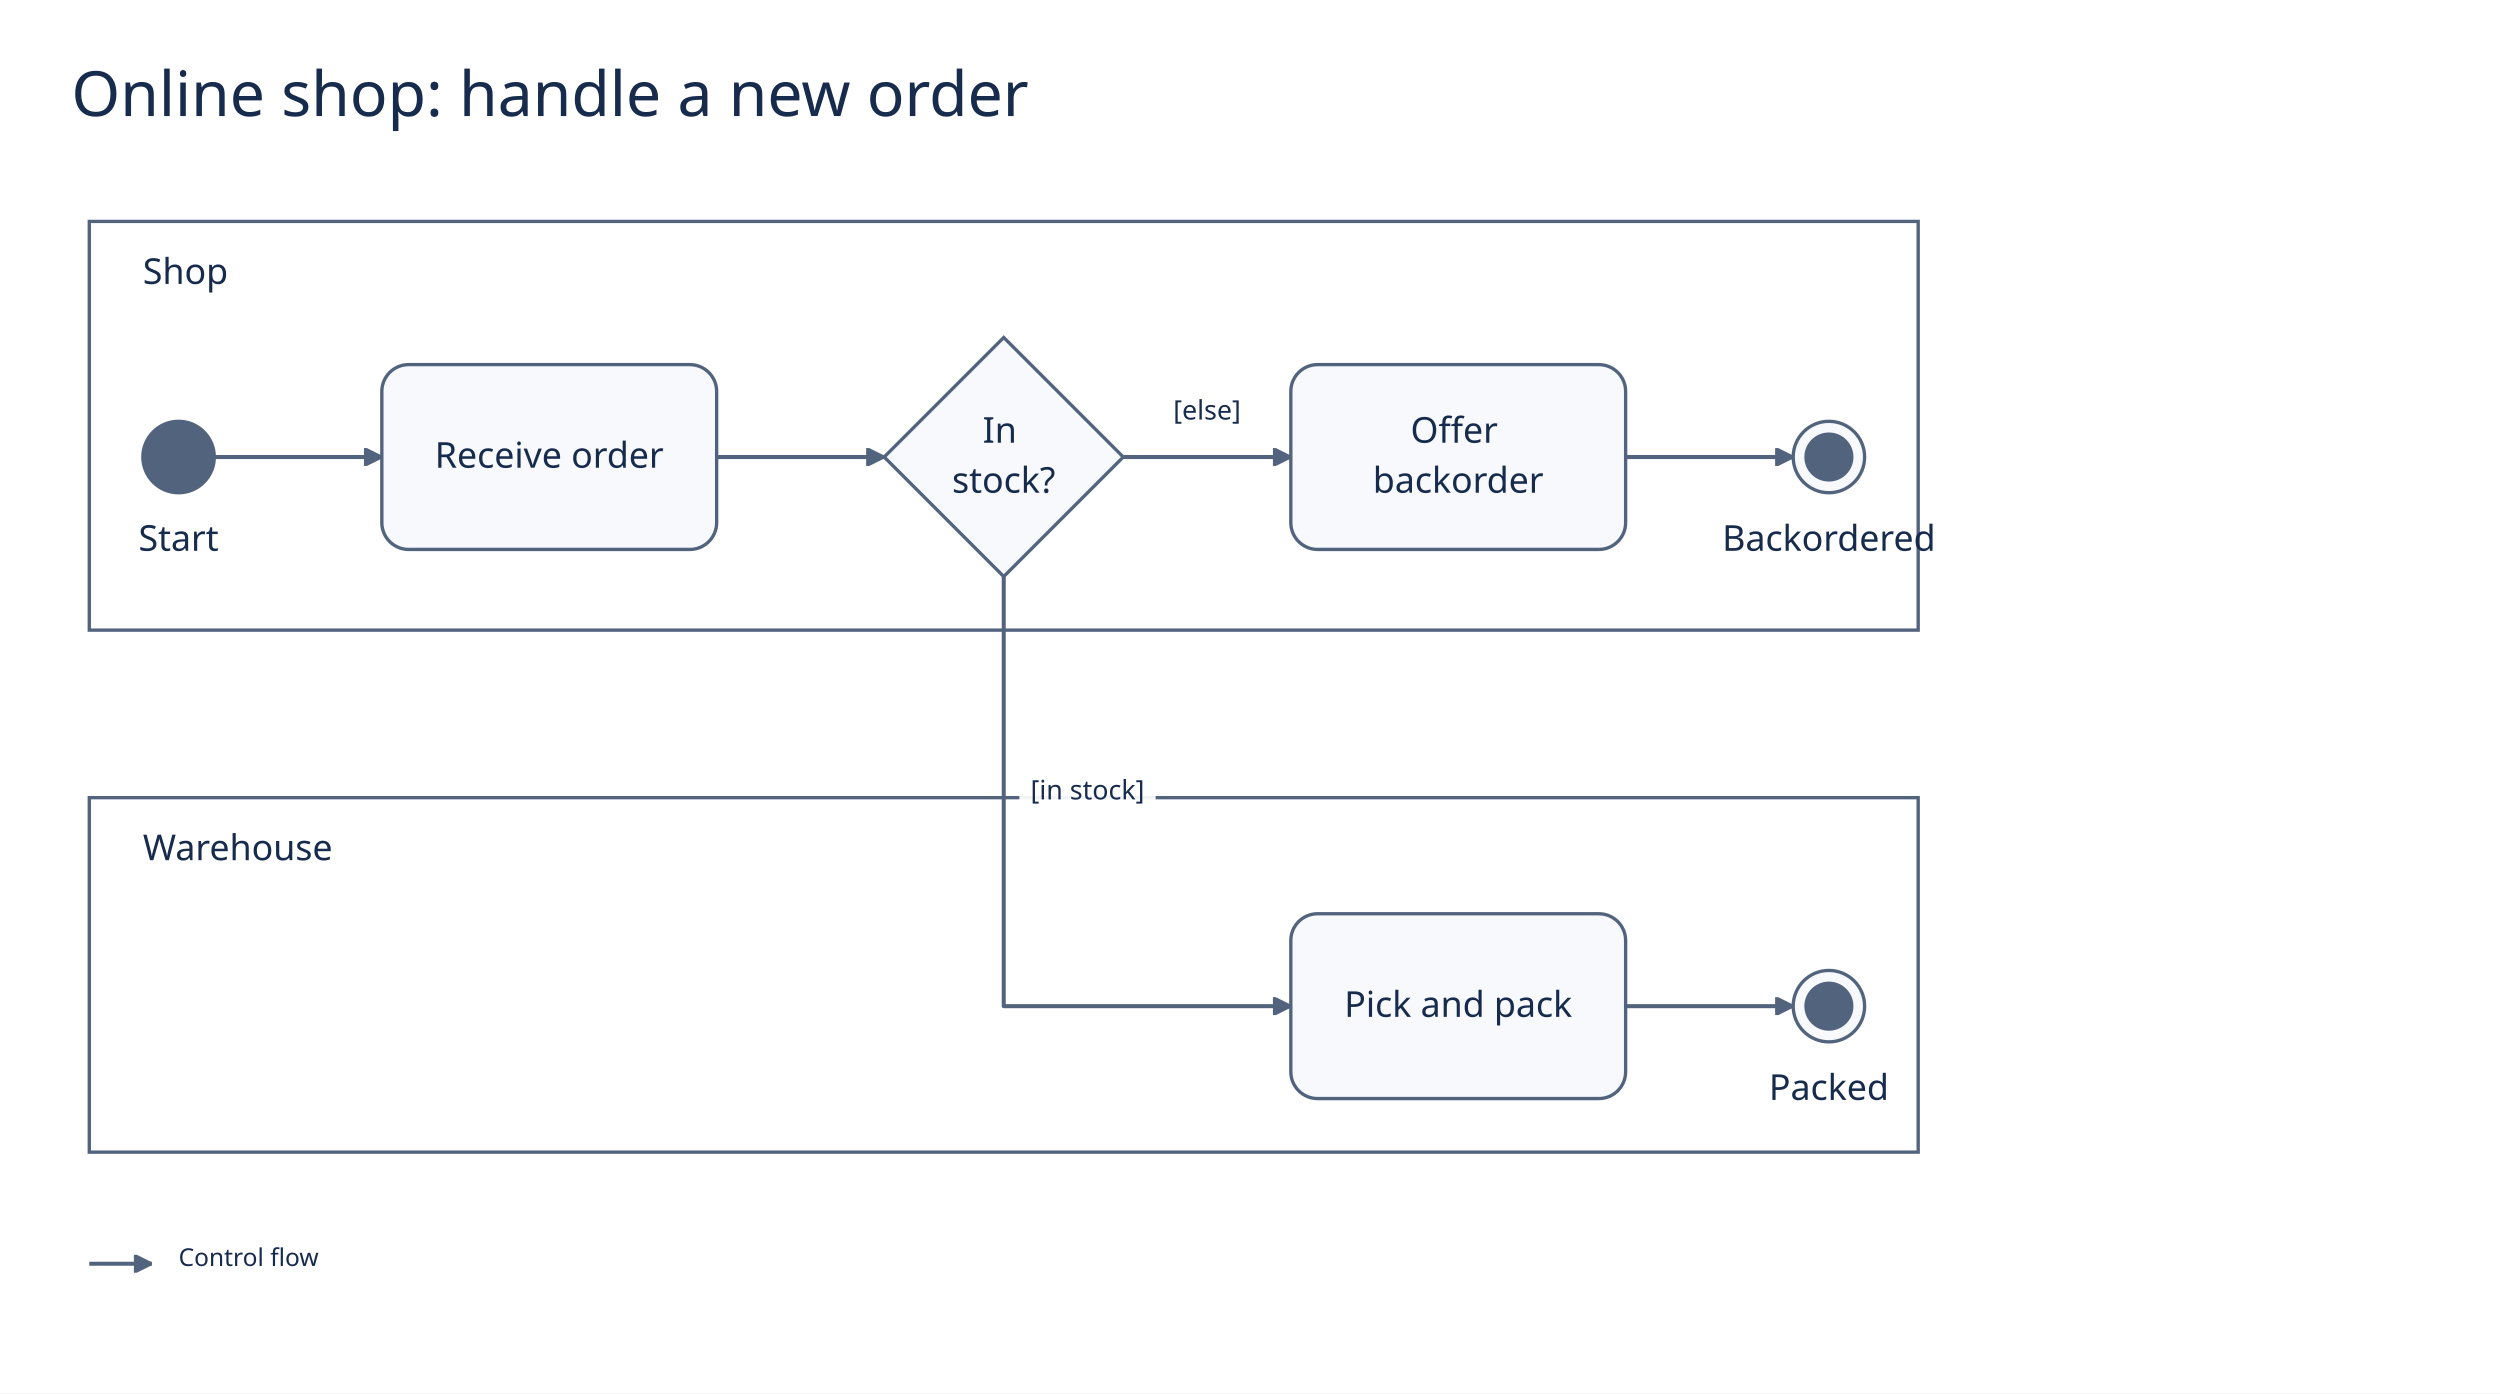
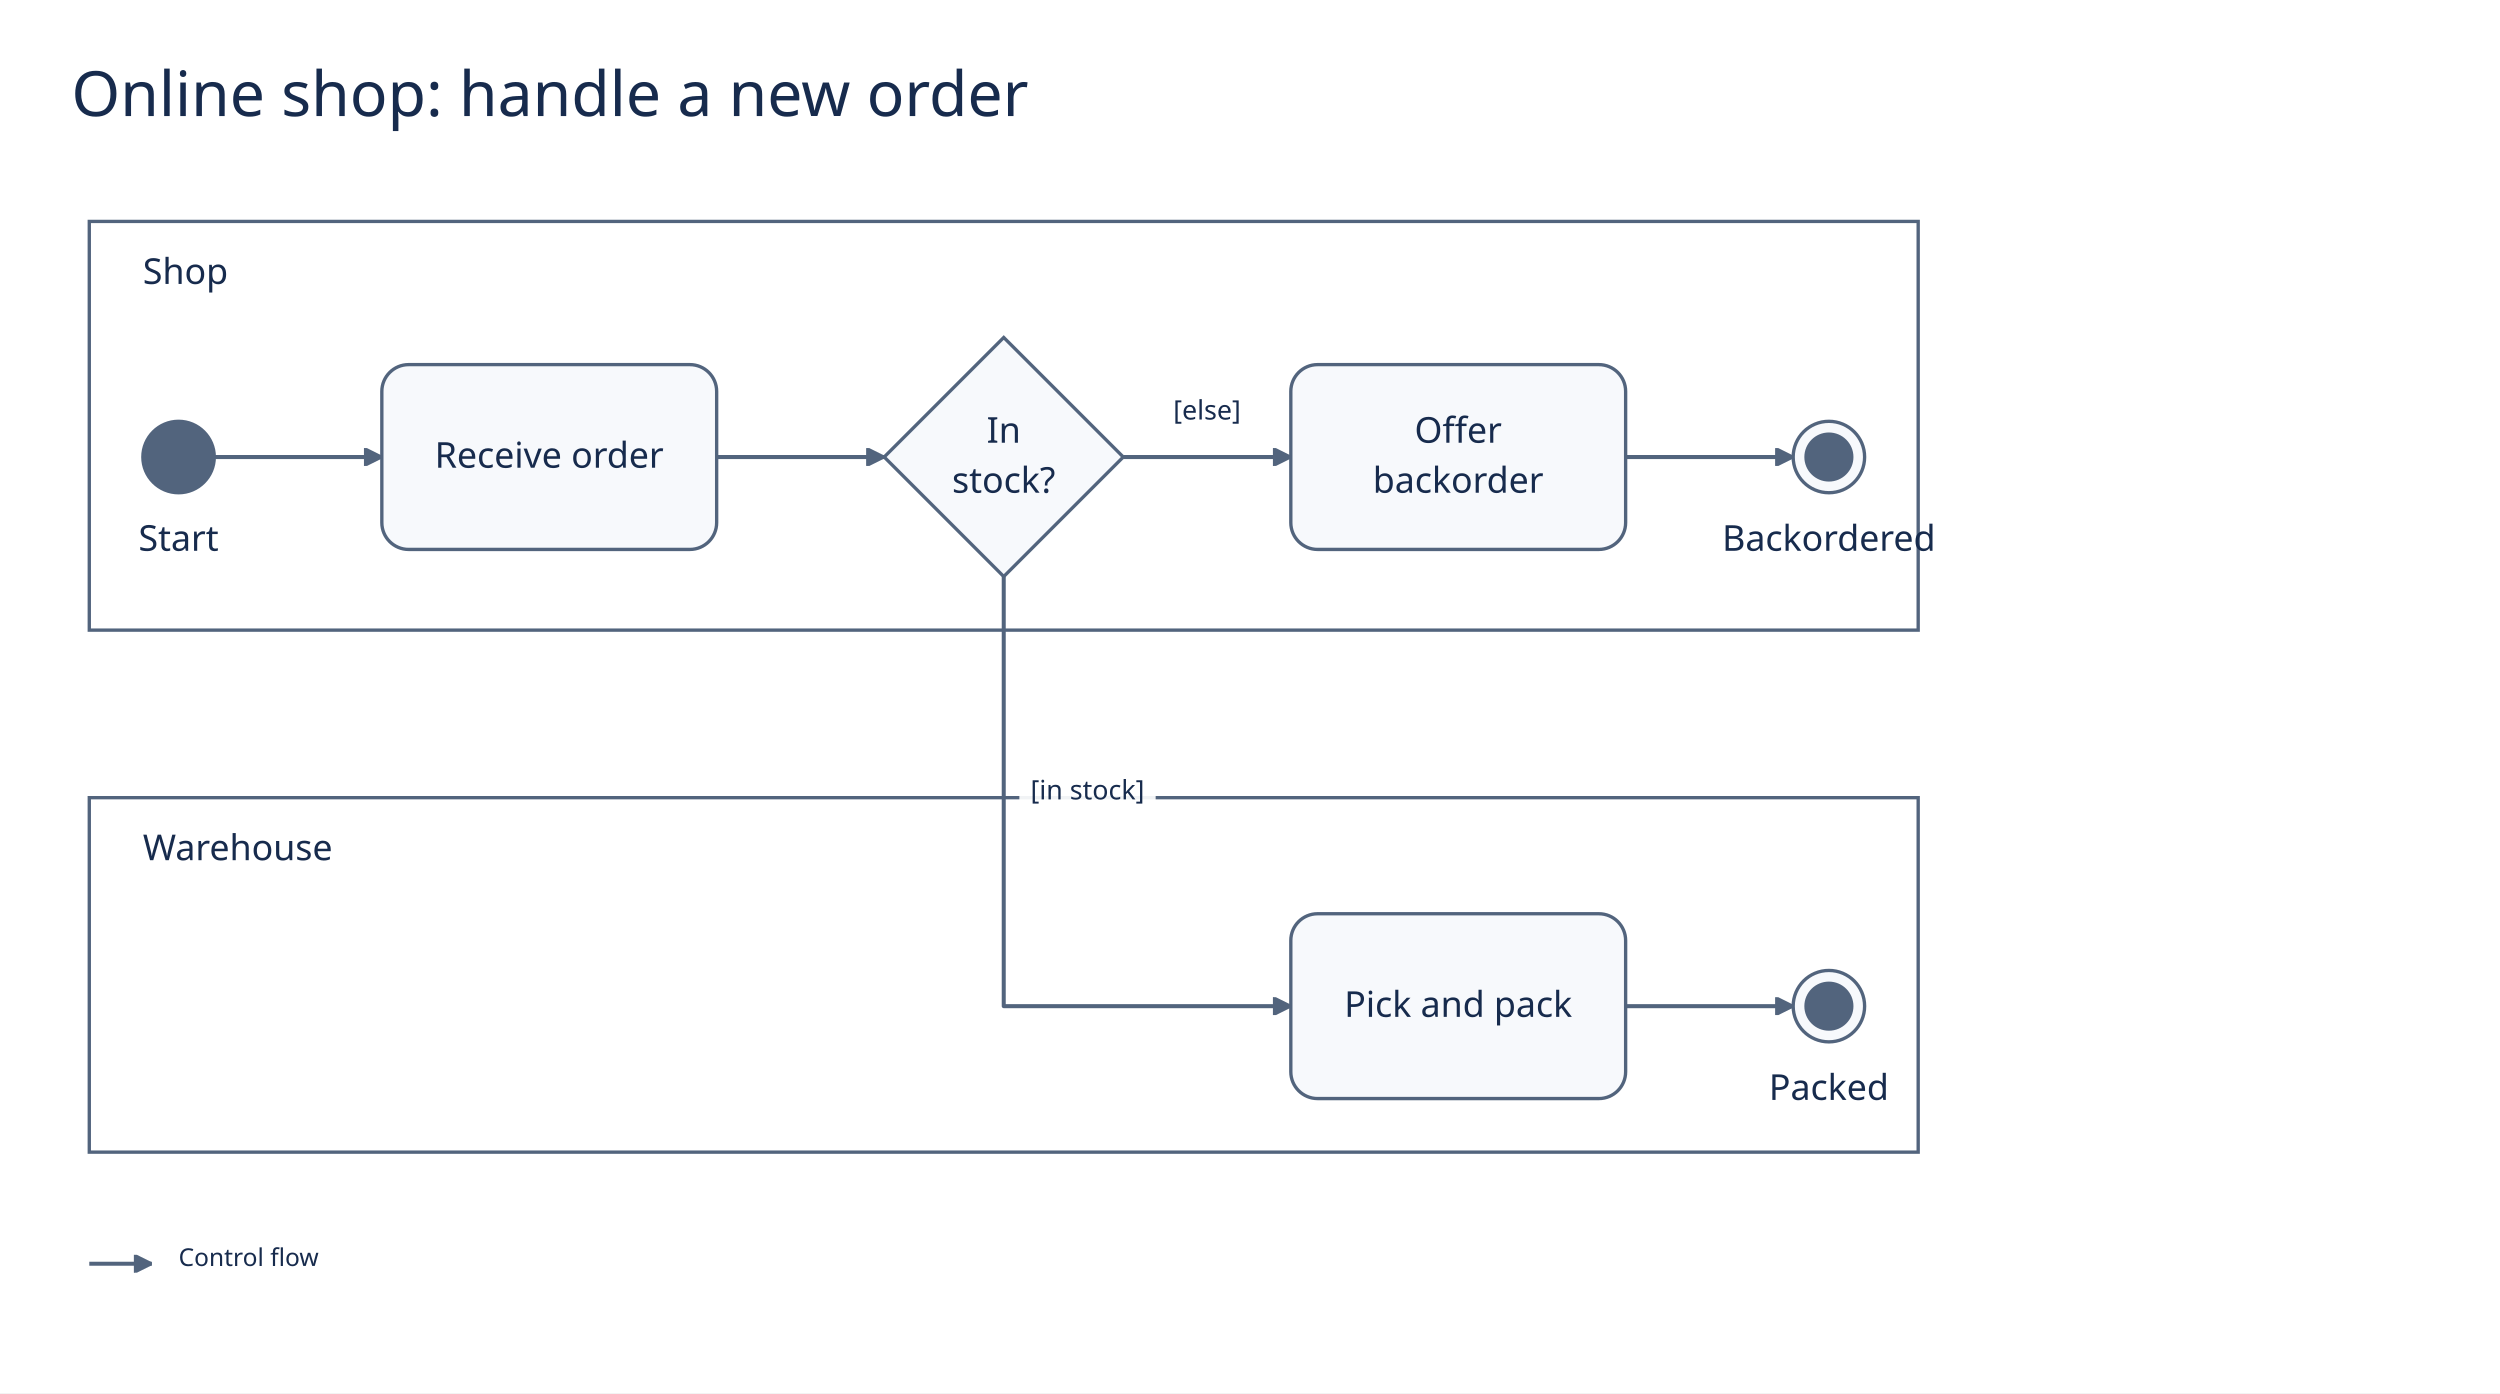
<svg xmlns="http://www.w3.org/2000/svg" viewBox="0 0 1120 624.159" width="1120" height="624.159" lang="en" role="img" aria-labelledby="e2-en-document-title e2-en-document-desc" data-archatlas="0.1" data-measured-with="pillow">
  <defs>
    <marker id="e2-en-marker-peer-arrow" viewBox="0 0 10 10" refX="10" refY="5" markerWidth="8" markerHeight="8" markerUnits="userSpaceOnUse" orient="auto-start-reverse">
      <path d="M 0 0 L 10 5 L 0 10 Z" fill="#52647d" stroke="#52647d" stroke-width="1.5" />
    </marker>
    <marker id="e2-en-marker-peer-circle" viewBox="0 0 10 10" refX="5" refY="5" markerWidth="8" markerHeight="8" markerUnits="userSpaceOnUse">
      <circle cx="5" cy="5" r="3.5" fill="#ffffff" stroke="#52647d" stroke-width="1.5" />
    </marker>
  </defs>
  <rect width="1120" height="624.159" fill="#ffffff" data-role="canvas" />
  <rect id="e2-en-shape-group-l_a" data-id="l_a" data-role="group" data-parent="" data-kind="lane" fill="#ffffff" stroke="#52647d" stroke-width="1.5" data-box="40 99.2 819.347 183.097" x="40" y="99.2" width="819.347" height="183.097" rx="0" />
  <ellipse id="e2-en-shape-node-i" data-id="i" data-role="node" data-parent="l_a" data-kind="initial" fill="#52647d" stroke="#52647d" stroke-width="1.5" data-box="64 188.748 32 32" cx="80" cy="204.748" rx="16" ry="16" />
  <rect id="e2-en-shape-node-a1" data-id="a1" data-role="node" data-parent="l_a" data-kind="task" fill="#f7f9fc" stroke="#52647d" stroke-width="1.5" data-box="171.062 163.348 150 82.8" x="171.062" y="163.348" width="150" height="82.8" rx="12" />
  <polygon id="e2-en-shape-node-d1" data-id="d1" data-role="node" data-parent="l_a" data-kind="gateway" fill="#f7f9fc" stroke="#52647d" stroke-width="1.5" data-box="396.125 151.2 107.097 107.097" points="449.673,151.2 503.222,204.748 449.673,258.297 396.125,204.748" />
  <rect id="e2-en-shape-node-a3" data-id="a3" data-role="node" data-parent="l_a" data-kind="task" fill="#f7f9fc" stroke="#52647d" stroke-width="1.5" data-box="578.284 163.348 150 82.8" x="578.284" y="163.348" width="150" height="82.8" rx="12" />
  <ellipse id="e2-en-shape-node-f2" data-id="f2" data-role="node" data-parent="l_a" data-kind="final" fill="#f7f9fc" stroke="#52647d" stroke-width="1.5" data-box="803.347 188.748 32 32" cx="819.347" cy="204.748" rx="16" ry="16" />
  <ellipse cx="819.347" cy="204.748" rx="10" ry="10" fill="#52647d" stroke="#52647d" stroke-width="2" />
  <rect id="e2-en-shape-group-l_b" data-id="l_b" data-role="group" data-parent="" data-kind="lane" fill="#ffffff" stroke="#52647d" stroke-width="1.5" data-box="40 357.359 819.347 158.8" x="40" y="357.359" width="819.347" height="158.8" rx="0" />
  <rect id="e2-en-shape-node-a2" data-id="a2" data-role="node" data-parent="l_b" data-kind="task" fill="#f7f9fc" stroke="#52647d" stroke-width="1.5" data-box="578.284 409.359 150 82.8" x="578.284" y="409.359" width="150" height="82.8" rx="12" />
  <ellipse id="e2-en-shape-node-f1" data-id="f1" data-role="node" data-parent="l_b" data-kind="final" fill="#f7f9fc" stroke="#52647d" stroke-width="1.5" data-box="803.347 434.759 32 32" cx="819.347" cy="450.759" rx="16" ry="16" />
  <ellipse cx="819.347" cy="450.759" rx="10" ry="10" fill="#52647d" stroke="#52647d" stroke-width="2" />
  <polyline id="e2-en-edge-edge-1" data-id="edge-1" data-role="edge" data-from="i" data-to="a1" data-kind="call" points="96,204.748 171.062,204.748" fill="none" stroke="#52647d" stroke-width="1.8" stroke-linejoin="round" marker-end="url(#e2-en-marker-peer-arrow)" />
  <polyline id="e2-en-edge-edge-2" data-id="edge-2" data-role="edge" data-from="a1" data-to="d1" data-kind="call" points="321.062,204.748 396.125,204.748" fill="none" stroke="#52647d" stroke-width="1.8" stroke-linejoin="round" marker-end="url(#e2-en-marker-peer-arrow)" />
  <polyline id="e2-en-edge-edge-3" data-id="edge-3" data-role="edge" data-from="d1" data-to="a2" data-kind="call" points="449.673,258.297 449.673,450.759 578.284,450.759" fill="none" stroke="#52647d" stroke-width="1.8" stroke-linejoin="round" marker-end="url(#e2-en-marker-peer-arrow)" />
  <polyline id="e2-en-edge-edge-4" data-id="edge-4" data-role="edge" data-from="d1" data-to="a3" data-kind="call" points="503.222,204.748 578.284,204.748" fill="none" stroke="#52647d" stroke-width="1.8" stroke-linejoin="round" marker-end="url(#e2-en-marker-peer-arrow)" />
  <polyline id="e2-en-edge-edge-5" data-id="edge-5" data-role="edge" data-from="a2" data-to="f1" data-kind="call" points="728.284,450.759 803.347,450.759" fill="none" stroke="#52647d" stroke-width="1.8" stroke-linejoin="round" marker-end="url(#e2-en-marker-peer-arrow)" />
  <polyline id="e2-en-edge-edge-6" data-id="edge-6" data-role="edge" data-from="a3" data-to="f2" data-kind="call" points="728.284,204.748 803.347,204.748" fill="none" stroke="#52647d" stroke-width="1.8" stroke-linejoin="round" marker-end="url(#e2-en-marker-peer-arrow)" />
  <polyline id="e2-en-edge-legend-line-0" data-id="legend-line-0" data-role="edge" data-from="" data-to="" data-kind="legend" points="40,566.159 68,566.159" fill="none" stroke="#52647d" stroke-width="1.8" stroke-linejoin="round" marker-end="url(#e2-en-marker-peer-arrow)" />
  <rect id="e2-en-shape-label-bg-__edge-3-background" data-id="__edge-3-background" data-role="label-bg" data-parent="edge-3" x="456.673" y="342.128" width="61.062" height="24.8" fill="#ffffff" fill-opacity="0.92" rx="3" />
  <rect id="e2-en-shape-label-bg-__edge-4-background" data-id="__edge-4-background" data-role="label-bg" data-parent="edge-4" x="520.612" y="171.948" width="40.281" height="24.8" fill="#ffffff" fill-opacity="0.92" rx="3" />
  <text id="e2-en-text-title-figure-title" data-id="figure-title" data-role="title" data-owner="" x="32" y="52" data-source="Online shop: handle a new order" font-size="28" font-family="&quot;Noto Sans CJK SC&quot;, &quot;Source Han Sans SC&quot;, &quot;PingFang SC&quot;, &quot;Microsoft YaHei&quot;, &quot;WenQuanYi Zen Hei&quot;, &quot;Noto Sans&quot;, &quot;DejaVu Sans&quot;, &quot;Liberation Sans&quot;, sans-serif" text-anchor="start" fill="#172b4d" data-text-box="32 24 428.766 39.2">
    <tspan x="32" y="52">
-       <tspan font-family="Noto Sans">Online shop: handle a new order</tspan>
+       <tspan font-family="Noto Sans" x="32">Online</tspan>
+       <tspan font-family="Noto Sans" x="118.703"> </tspan>
+       <tspan font-family="Noto Sans" x="125.984">shop:</tspan>
+       <tspan font-family="Noto Sans" x="198.344"> </tspan>
+       <tspan font-family="Noto Sans" x="205.625">handle</tspan>
+       <tspan font-family="Noto Sans" x="296.156"> </tspan>
+       <tspan font-family="Noto Sans" x="303.438">a</tspan>
+       <tspan font-family="Noto Sans" x="319.141"> </tspan>
+       <tspan font-family="Noto Sans" x="326.422">new</tspan>
+       <tspan font-family="Noto Sans" x="380.969"> </tspan>
+       <tspan font-family="Noto Sans" x="388.25">order</tspan>
    </tspan>
  </text>
  <text id="e2-en-text-group-title-l_a-title" data-id="l_a-title" data-role="group-title" data-owner="l_a" x="64" y="127.2" data-source="Shop" font-size="16" font-family="&quot;Noto Sans CJK SC&quot;, &quot;Source Han Sans SC&quot;, &quot;PingFang SC&quot;, &quot;Microsoft YaHei&quot;, &quot;WenQuanYi Zen Hei&quot;, &quot;Noto Sans&quot;, &quot;DejaVu Sans&quot;, &quot;Liberation Sans&quot;, sans-serif" text-anchor="start" fill="#172b4d" data-text-box="64 111.2 38.203 22.4">
    <tspan x="64" y="127.2">
-       <tspan font-family="Noto Sans">Shop</tspan>
+       <tspan font-family="Noto Sans" x="64">Shop</tspan>
    </tspan>
  </text>
-   <text id="e2-en-text-state-label-i-name" data-id="i-name" data-role="state-label" data-owner="" x="80" y="246.748" data-source="Start" font-size="16" font-family="&quot;Noto Sans CJK SC&quot;, &quot;Source Han Sans SC&quot;, &quot;PingFang SC&quot;, &quot;Microsoft YaHei&quot;, &quot;WenQuanYi Zen Hei&quot;, &quot;Noto Sans&quot;, &quot;DejaVu Sans&quot;, &quot;Liberation Sans&quot;, sans-serif" text-anchor="middle" fill="#172b4d" data-text-box="62.039 230.748 35.922 22.4">
-     <tspan x="80" y="246.748">
-       <tspan font-family="Noto Sans">Start</tspan>
+   <text id="e2-en-text-state-label-i-name" data-id="i-name" data-role="state-label" data-owner="" x="80" y="246.748" data-source="Start" font-size="16" font-family="&quot;Noto Sans CJK SC&quot;, &quot;Source Han Sans SC&quot;, &quot;PingFang SC&quot;, &quot;Microsoft YaHei&quot;, &quot;WenQuanYi Zen Hei&quot;, &quot;Noto Sans&quot;, &quot;DejaVu Sans&quot;, &quot;Liberation Sans&quot;, sans-serif" text-anchor="start" fill="#172b4d" data-text-box="62.039 230.748 35.922 22.4">
+     <tspan x="62.039" y="246.748">
+       <tspan font-family="Noto Sans" x="62.039">Start</tspan>
    </tspan>
  </text>
-   <text id="e2-en-text-name-a1-name" data-id="a1-name" data-role="name" data-owner="a1" x="246.062" y="209.548" data-source="Receive order" font-size="16" font-family="&quot;Noto Sans CJK SC&quot;, &quot;Source Han Sans SC&quot;, &quot;PingFang SC&quot;, &quot;Microsoft YaHei&quot;, &quot;WenQuanYi Zen Hei&quot;, &quot;Noto Sans&quot;, &quot;DejaVu Sans&quot;, &quot;Liberation Sans&quot;, sans-serif" text-anchor="middle" fill="#172b4d" data-text-box="194.758 193.548 102.609 22.4">
-     <tspan x="246.062" y="209.548">
-       <tspan font-family="Noto Sans">Receive order</tspan>
+   <text id="e2-en-text-name-a1-name" data-id="a1-name" data-role="name" data-owner="a1" x="246.062" y="209.548" data-source="Receive order" font-size="16" font-family="&quot;Noto Sans CJK SC&quot;, &quot;Source Han Sans SC&quot;, &quot;PingFang SC&quot;, &quot;Microsoft YaHei&quot;, &quot;WenQuanYi Zen Hei&quot;, &quot;Noto Sans&quot;, &quot;DejaVu Sans&quot;, &quot;Liberation Sans&quot;, sans-serif" text-anchor="start" fill="#172b4d" data-text-box="194.758 193.548 102.609 22.4">
+     <tspan x="194.758" y="209.548">
+       <tspan font-family="Noto Sans" x="194.758">Receive</tspan>
+       <tspan font-family="Noto Sans" x="251.742"> </tspan>
+       <tspan font-family="Noto Sans" x="255.898">order</tspan>
    </tspan>
  </text>
-   <text id="e2-en-text-name-d1-name" data-id="d1-name" data-role="name" data-owner="d1" x="449.673" y="198.348" data-source="In stock?" font-size="16" font-family="&quot;Noto Sans CJK SC&quot;, &quot;Source Han Sans SC&quot;, &quot;PingFang SC&quot;, &quot;Microsoft YaHei&quot;, &quot;WenQuanYi Zen Hei&quot;, &quot;Noto Sans&quot;, &quot;DejaVu Sans&quot;, &quot;Liberation Sans&quot;, sans-serif" text-anchor="middle" fill="#172b4d" data-text-box="426.525 182.348 46.297 44.8">
-     <tspan x="449.673" y="198.348">
-       <tspan font-family="Noto Sans">In</tspan>
+   <text id="e2-en-text-name-d1-name" data-id="d1-name" data-role="name" data-owner="d1" x="449.673" y="198.348" data-source="In stock?" font-size="16" font-family="&quot;Noto Sans CJK SC&quot;, &quot;Source Han Sans SC&quot;, &quot;PingFang SC&quot;, &quot;Microsoft YaHei&quot;, &quot;WenQuanYi Zen Hei&quot;, &quot;Noto Sans&quot;, &quot;DejaVu Sans&quot;, &quot;Liberation Sans&quot;, sans-serif" text-anchor="start" fill="#172b4d" data-text-box="426.525 182.348 46.297 44.8">
+     <tspan x="442.017" y="198.348">
+       <tspan font-family="Noto Sans" x="442.017">In</tspan>
    </tspan>
-     <tspan x="449.673" y="220.748">
-       <tspan font-family="Noto Sans">stock?</tspan>
+     <tspan x="426.525" y="220.748">
+       <tspan font-family="Noto Sans" x="426.525">stock?</tspan>
    </tspan>
  </text>
-   <text id="e2-en-text-name-a3-name" data-id="a3-name" data-role="name" data-owner="a3" x="653.284" y="198.348" data-source="Offer backorder" font-size="16" font-family="&quot;Noto Sans CJK SC&quot;, &quot;Source Han Sans SC&quot;, &quot;PingFang SC&quot;, &quot;Microsoft YaHei&quot;, &quot;WenQuanYi Zen Hei&quot;, &quot;Noto Sans&quot;, &quot;DejaVu Sans&quot;, &quot;Liberation Sans&quot;, sans-serif" text-anchor="middle" fill="#172b4d" data-text-box="615.027 182.348 76.516 44.8">
-     <tspan x="653.284" y="198.348">
-       <tspan font-family="Noto Sans">Offer</tspan>
+   <text id="e2-en-text-name-a3-name" data-id="a3-name" data-role="name" data-owner="a3" x="653.284" y="198.348" data-source="Offer backorder" font-size="16" font-family="&quot;Noto Sans CJK SC&quot;, &quot;Source Han Sans SC&quot;, &quot;PingFang SC&quot;, &quot;Microsoft YaHei&quot;, &quot;WenQuanYi Zen Hei&quot;, &quot;Noto Sans&quot;, &quot;DejaVu Sans&quot;, &quot;Liberation Sans&quot;, sans-serif" text-anchor="start" fill="#172b4d" data-text-box="615.027 182.348 76.516 44.8">
+     <tspan x="633.706" y="198.348">
+       <tspan font-family="Noto Sans" x="633.706">Offer</tspan>
    </tspan>
-     <tspan x="653.284" y="220.748">
-       <tspan font-family="Noto Sans">backorder</tspan>
+     <tspan x="615.027" y="220.748">
+       <tspan font-family="Noto Sans" x="615.027">backorder</tspan>
    </tspan>
  </text>
-   <text id="e2-en-text-state-label-f2-name" data-id="f2-name" data-role="state-label" data-owner="" x="819.347" y="246.748" data-source="Backordered" font-size="16" font-family="&quot;Noto Sans CJK SC&quot;, &quot;Source Han Sans SC&quot;, &quot;PingFang SC&quot;, &quot;Microsoft YaHei&quot;, &quot;WenQuanYi Zen Hei&quot;, &quot;Noto Sans&quot;, &quot;DejaVu Sans&quot;, &quot;Liberation Sans&quot;, sans-serif" text-anchor="middle" fill="#172b4d" data-text-box="771.527 230.748 95.641 22.4">
-     <tspan x="819.347" y="246.748">
-       <tspan font-family="Noto Sans">Backordered</tspan>
+   <text id="e2-en-text-state-label-f2-name" data-id="f2-name" data-role="state-label" data-owner="" x="819.347" y="246.748" data-source="Backordered" font-size="16" font-family="&quot;Noto Sans CJK SC&quot;, &quot;Source Han Sans SC&quot;, &quot;PingFang SC&quot;, &quot;Microsoft YaHei&quot;, &quot;WenQuanYi Zen Hei&quot;, &quot;Noto Sans&quot;, &quot;DejaVu Sans&quot;, &quot;Liberation Sans&quot;, sans-serif" text-anchor="start" fill="#172b4d" data-text-box="771.527 230.748 95.641 22.4">
+     <tspan x="771.527" y="246.748">
+       <tspan font-family="Noto Sans" x="771.527">Backordered</tspan>
    </tspan>
  </text>
  <text id="e2-en-text-group-title-l_b-title" data-id="l_b-title" data-role="group-title" data-owner="l_b" x="64" y="385.359" data-source="Warehouse" font-size="16" font-family="&quot;Noto Sans CJK SC&quot;, &quot;Source Han Sans SC&quot;, &quot;PingFang SC&quot;, &quot;Microsoft YaHei&quot;, &quot;WenQuanYi Zen Hei&quot;, &quot;Noto Sans&quot;, &quot;DejaVu Sans&quot;, &quot;Liberation Sans&quot;, sans-serif" text-anchor="start" fill="#172b4d" data-text-box="64 369.359 85.016 22.4">
    <tspan x="64" y="385.359">
-       <tspan font-family="Noto Sans">Warehouse</tspan>
+       <tspan font-family="Noto Sans" x="64">Warehouse</tspan>
    </tspan>
  </text>
-   <text id="e2-en-text-name-a2-name" data-id="a2-name" data-role="name" data-owner="a2" x="653.284" y="455.559" data-source="Pick and pack" font-size="16" font-family="&quot;Noto Sans CJK SC&quot;, &quot;Source Han Sans SC&quot;, &quot;PingFang SC&quot;, &quot;Microsoft YaHei&quot;, &quot;WenQuanYi Zen Hei&quot;, &quot;Noto Sans&quot;, &quot;DejaVu Sans&quot;, &quot;Liberation Sans&quot;, sans-serif" text-anchor="middle" fill="#172b4d" data-text-box="602.23 439.559 102.109 22.4">
-     <tspan x="653.284" y="455.559">
-       <tspan font-family="Noto Sans">Pick and pack</tspan>
+   <text id="e2-en-text-name-a2-name" data-id="a2-name" data-role="name" data-owner="a2" x="653.284" y="455.559" data-source="Pick and pack" font-size="16" font-family="&quot;Noto Sans CJK SC&quot;, &quot;Source Han Sans SC&quot;, &quot;PingFang SC&quot;, &quot;Microsoft YaHei&quot;, &quot;WenQuanYi Zen Hei&quot;, &quot;Noto Sans&quot;, &quot;DejaVu Sans&quot;, &quot;Liberation Sans&quot;, sans-serif" text-anchor="start" fill="#172b4d" data-text-box="602.23 439.559 102.109 22.4">
+     <tspan x="602.23" y="455.559">
+       <tspan font-family="Noto Sans" x="602.23">Pick</tspan>
+       <tspan font-family="Noto Sans" x="632.277"> </tspan>
+       <tspan font-family="Noto Sans" x="636.433">and</tspan>
+       <tspan font-family="Noto Sans" x="665.136"> </tspan>
+       <tspan font-family="Noto Sans" x="669.292">pack</tspan>
    </tspan>
  </text>
-   <text id="e2-en-text-state-label-f1-name" data-id="f1-name" data-role="state-label" data-owner="" x="819.347" y="492.759" data-source="Packed" font-size="16" font-family="&quot;Noto Sans CJK SC&quot;, &quot;Source Han Sans SC&quot;, &quot;PingFang SC&quot;, &quot;Microsoft YaHei&quot;, &quot;WenQuanYi Zen Hei&quot;, &quot;Noto Sans&quot;, &quot;DejaVu Sans&quot;, &quot;Liberation Sans&quot;, sans-serif" text-anchor="middle" fill="#172b4d" data-text-box="792.464 476.759 53.766 22.4">
-     <tspan x="819.347" y="492.759">
-       <tspan font-family="Noto Sans">Packed</tspan>
+   <text id="e2-en-text-state-label-f1-name" data-id="f1-name" data-role="state-label" data-owner="" x="819.347" y="492.759" data-source="Packed" font-size="16" font-family="&quot;Noto Sans CJK SC&quot;, &quot;Source Han Sans SC&quot;, &quot;PingFang SC&quot;, &quot;Microsoft YaHei&quot;, &quot;WenQuanYi Zen Hei&quot;, &quot;Noto Sans&quot;, &quot;DejaVu Sans&quot;, &quot;Liberation Sans&quot;, sans-serif" text-anchor="start" fill="#172b4d" data-text-box="792.464 476.759 53.766 22.4">
+     <tspan x="792.464" y="492.759">
+       <tspan font-family="Noto Sans" x="792.464">Packed</tspan>
    </tspan>
  </text>
-   <text id="e2-en-text-edge-label-edge-3-label" data-id="edge-3-label" data-role="edge-label" data-owner="edge-3" x="487.205" y="358.128" data-source="[in stock]" font-size="12" font-family="&quot;Noto Sans CJK SC&quot;, &quot;Source Han Sans SC&quot;, &quot;PingFang SC&quot;, &quot;Microsoft YaHei&quot;, &quot;WenQuanYi Zen Hei&quot;, &quot;Noto Sans&quot;, &quot;DejaVu Sans&quot;, &quot;Liberation Sans&quot;, sans-serif" text-anchor="middle" fill="#172b4d" data-text-box="461.673 346.128 51.062 16.8">
-     <tspan x="487.205" y="358.128">
-       <tspan font-family="Noto Sans">[in stock]</tspan>
+   <text id="e2-en-text-edge-label-edge-3-label" data-id="edge-3-label" data-role="edge-label" data-owner="edge-3" x="487.205" y="358.128" data-source="[in stock]" font-size="12" font-family="&quot;Noto Sans CJK SC&quot;, &quot;Source Han Sans SC&quot;, &quot;PingFang SC&quot;, &quot;Microsoft YaHei&quot;, &quot;WenQuanYi Zen Hei&quot;, &quot;Noto Sans&quot;, &quot;DejaVu Sans&quot;, &quot;Liberation Sans&quot;, sans-serif" text-anchor="start" fill="#172b4d" data-text-box="461.673 346.128 51.062 16.8">
+     <tspan x="461.673" y="358.128">
+       <tspan font-family="Noto Sans" x="461.673">[in</tspan>
+       <tspan font-family="Noto Sans" x="476.142"> </tspan>
+       <tspan font-family="Noto Sans" x="479.267">stock]</tspan>
    </tspan>
  </text>
-   <text id="e2-en-text-edge-label-edge-4-label" data-id="edge-4-label" data-role="edge-label" data-owner="edge-4" x="540.753" y="187.948" data-source="[else]" font-size="12" font-family="&quot;Noto Sans CJK SC&quot;, &quot;Source Han Sans SC&quot;, &quot;PingFang SC&quot;, &quot;Microsoft YaHei&quot;, &quot;WenQuanYi Zen Hei&quot;, &quot;Noto Sans&quot;, &quot;DejaVu Sans&quot;, &quot;Liberation Sans&quot;, sans-serif" text-anchor="middle" fill="#172b4d" data-text-box="525.612 175.948 30.281 16.8">
-     <tspan x="540.753" y="187.948">
-       <tspan font-family="Noto Sans">[else]</tspan>
+   <text id="e2-en-text-edge-label-edge-4-label" data-id="edge-4-label" data-role="edge-label" data-owner="edge-4" x="540.753" y="187.948" data-source="[else]" font-size="12" font-family="&quot;Noto Sans CJK SC&quot;, &quot;Source Han Sans SC&quot;, &quot;PingFang SC&quot;, &quot;Microsoft YaHei&quot;, &quot;WenQuanYi Zen Hei&quot;, &quot;Noto Sans&quot;, &quot;DejaVu Sans&quot;, &quot;Liberation Sans&quot;, sans-serif" text-anchor="start" fill="#172b4d" data-text-box="525.612 175.948 30.281 16.8">
+     <tspan x="525.612" y="187.948">
+       <tspan font-family="Noto Sans" x="525.612">[else]</tspan>
    </tspan>
  </text>
  <text id="e2-en-text-legend-legend-0" data-id="legend-0" data-role="legend" data-owner="" x="80" y="567.159" data-source="Control flow" font-size="11" font-family="&quot;Noto Sans CJK SC&quot;, &quot;Source Han Sans SC&quot;, &quot;PingFang SC&quot;, &quot;Microsoft YaHei&quot;, &quot;WenQuanYi Zen Hei&quot;, &quot;Noto Sans&quot;, &quot;DejaVu Sans&quot;, &quot;Liberation Sans&quot;, sans-serif" text-anchor="start" fill="#172b4d" data-text-box="80 556.159 62.766 15.4">
    <tspan x="80" y="567.159">
-       <tspan font-family="Noto Sans">Control flow</tspan>
+       <tspan font-family="Noto Sans" x="80">Control</tspan>
+       <tspan font-family="Noto Sans" x="118.203"> </tspan>
+       <tspan font-family="Noto Sans" x="121.062">flow</tspan>
    </tspan>
  </text>
</svg>
